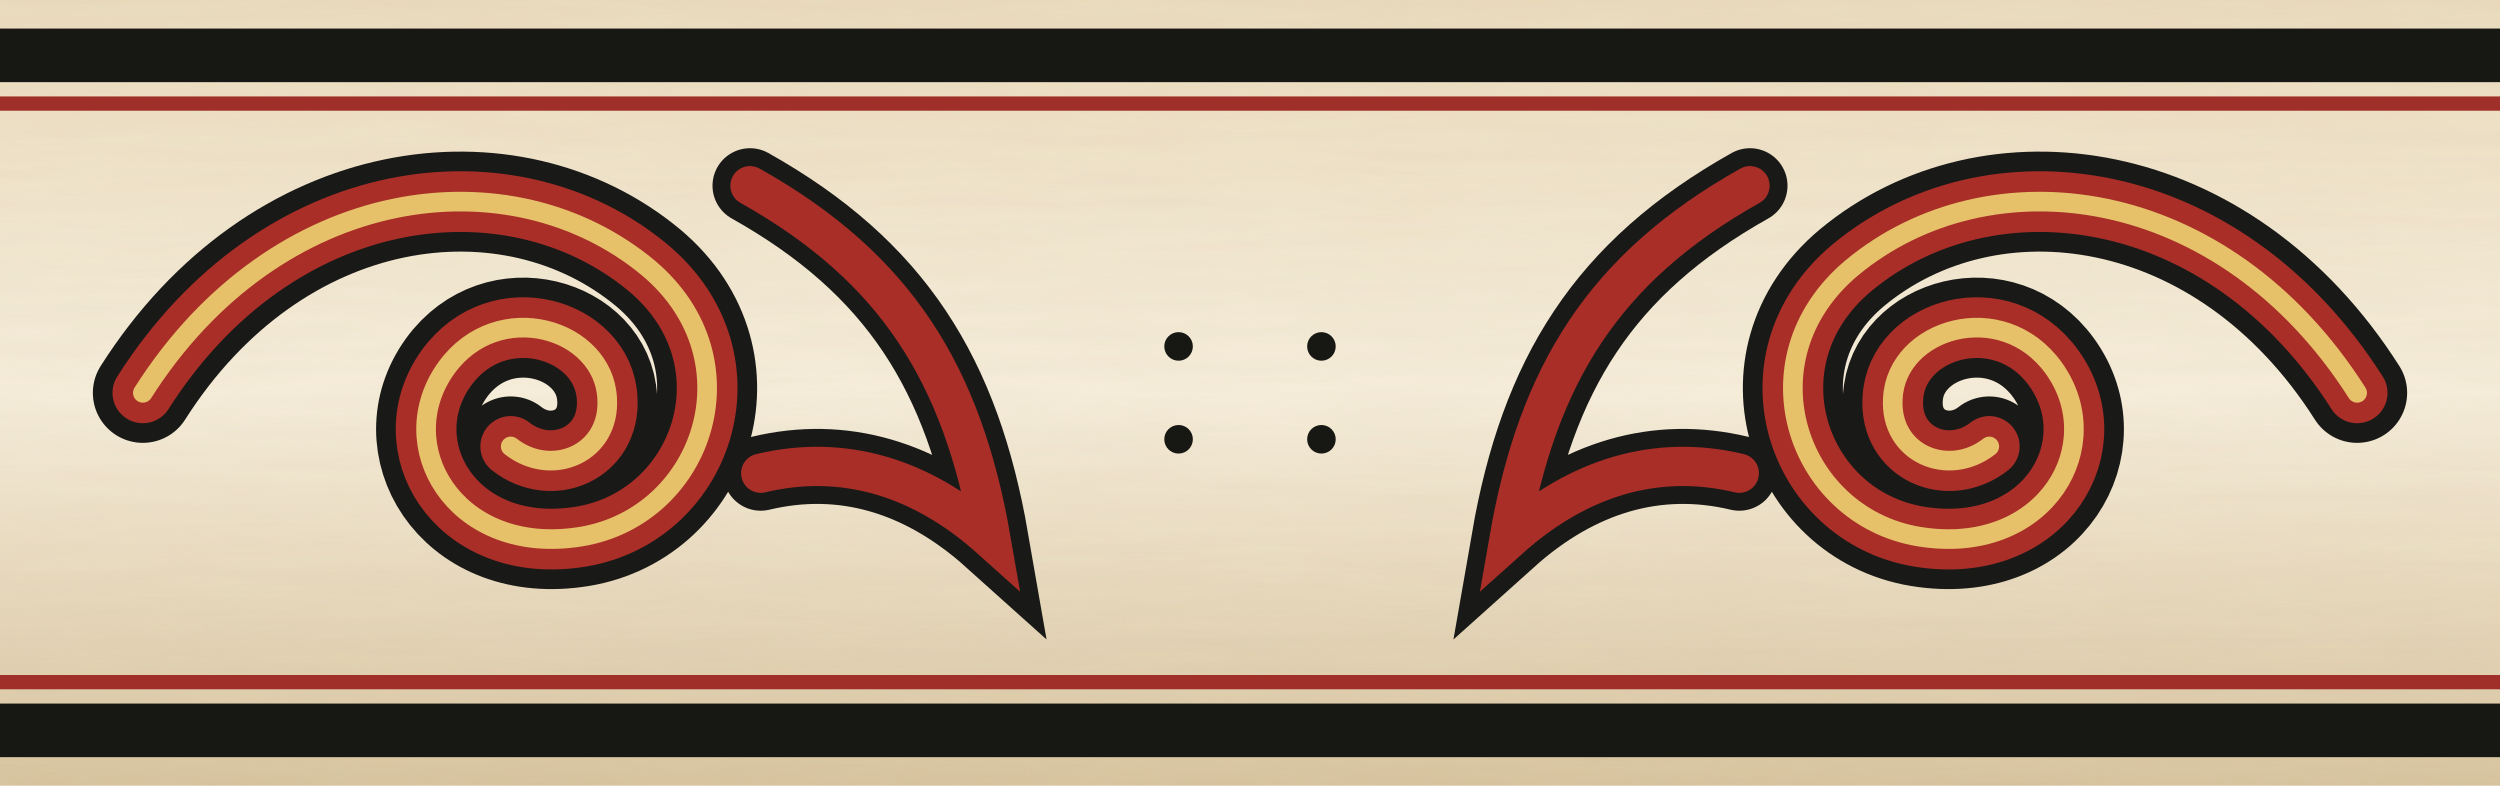
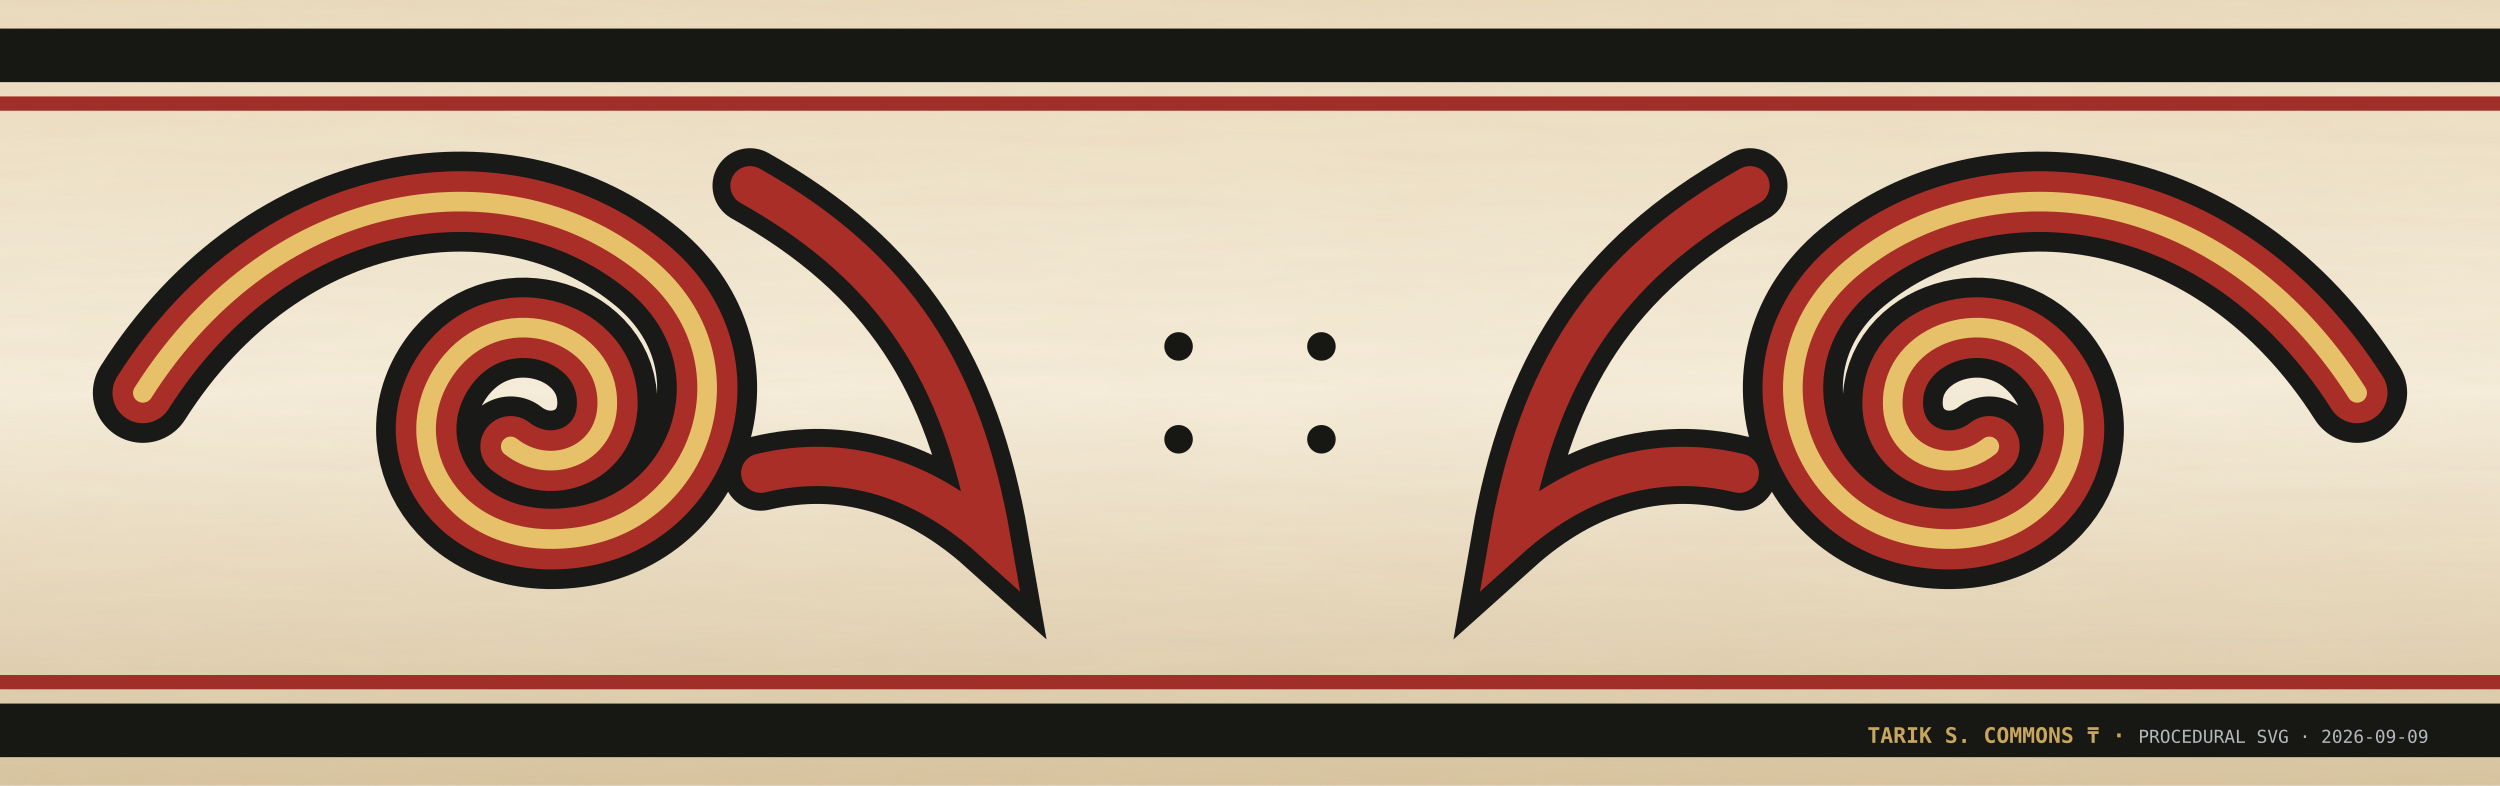
<svg xmlns="http://www.w3.org/2000/svg" width="1400" height="440" viewBox="0 0 1400 440" role="img" aria-labelledby="title desc">
  <defs>
    <linearGradient id="wood" x1="0" y1="0" x2="0" y2="1">
      <stop stop-color="#eadbbd" />
      <stop offset=".5" stop-color="#f6edda" />
      <stop offset="1" stop-color="#d8c49f" />
    </linearGradient>
    <filter id="grain" x="0" y="0" width="100%" height="100%">
      <feTurbulence type="fractalNoise" baseFrequency=".012 .11" numOctaves="3" seed="23" />
      <feColorMatrix values=".25 0 0 0 .35  0 .2 0 0 .28  0 0 .15 0 .18  0 0 0 .18 0" />
    </filter>
    <path id="breath" d="M80 220 C155 102 286 86 363 150 C425 202 393 292 322 301 C254 310 219 249 250 206 C279 166 338 184 340 223 C342 254 309 268 286 250" fill="none" stroke-linecap="round" stroke-linejoin="round" />
  </defs>
  <rect width="1400" height="440" fill="url(#wood)" />
  <rect width="1400" height="440" filter="url(#grain)" opacity=".36" />
  <rect y="16" width="1400" height="30" fill="#171713" />
  <rect y="394" width="1400" height="30" fill="#171713" />
  <path d="M0 58 H1400 M0 382 H1400" stroke="#9f2f28" stroke-width="8" />
  <g stroke="#191917" stroke-width="56">
    <use href="#breath" />
    <use href="#breath" transform="translate(1400 0) scale(-1 1)" />
  </g>
  <g stroke="#a82e27" stroke-width="34">
    <use href="#breath" />
    <use href="#breath" transform="translate(1400 0) scale(-1 1)" />
  </g>
  <g stroke="#e7c06a" stroke-width="11">
    <use href="#breath" />
    <use href="#breath" transform="translate(1400 0) scale(-1 1)" />
  </g>
  <path d="M420 104 C502 150 539 210 555 302 C516 267 472 254 426 265" fill="none" stroke="#191917" stroke-width="42" stroke-linecap="round" />
  <path d="M420 104 C502 150 539 210 555 302 C516 267 472 254 426 265" fill="none" stroke="#a82e27" stroke-width="22" stroke-linecap="round" />
  <path d="M980 104 C898 150 861 210 845 302 C884 267 928 254 974 265" fill="none" stroke="#191917" stroke-width="42" stroke-linecap="round" />
  <path d="M980 104 C898 150 861 210 845 302 C884 267 928 254 974 265" fill="none" stroke="#a82e27" stroke-width="22" stroke-linecap="round" />
  <g fill="#171713">
    <circle cx="660" cy="194" r="8" />
    <circle cx="740" cy="194" r="8" />
    <circle cx="660" cy="246" r="8" />
    <circle cx="740" cy="246" r="8" />
  </g>
+   <text x="1360" y="416" font-family="'JetBrains Mono', monospace" font-size="12" font-weight="600" fill="#e7c06a" opacity="0.85" text-anchor="end">TARIK S. COMMONS ₸ · <tspan font-size="10" font-weight="400" fill="#d1d5db">PROCEDURAL SVG · 2026-09-09</tspan>
+   </text>
</svg>
